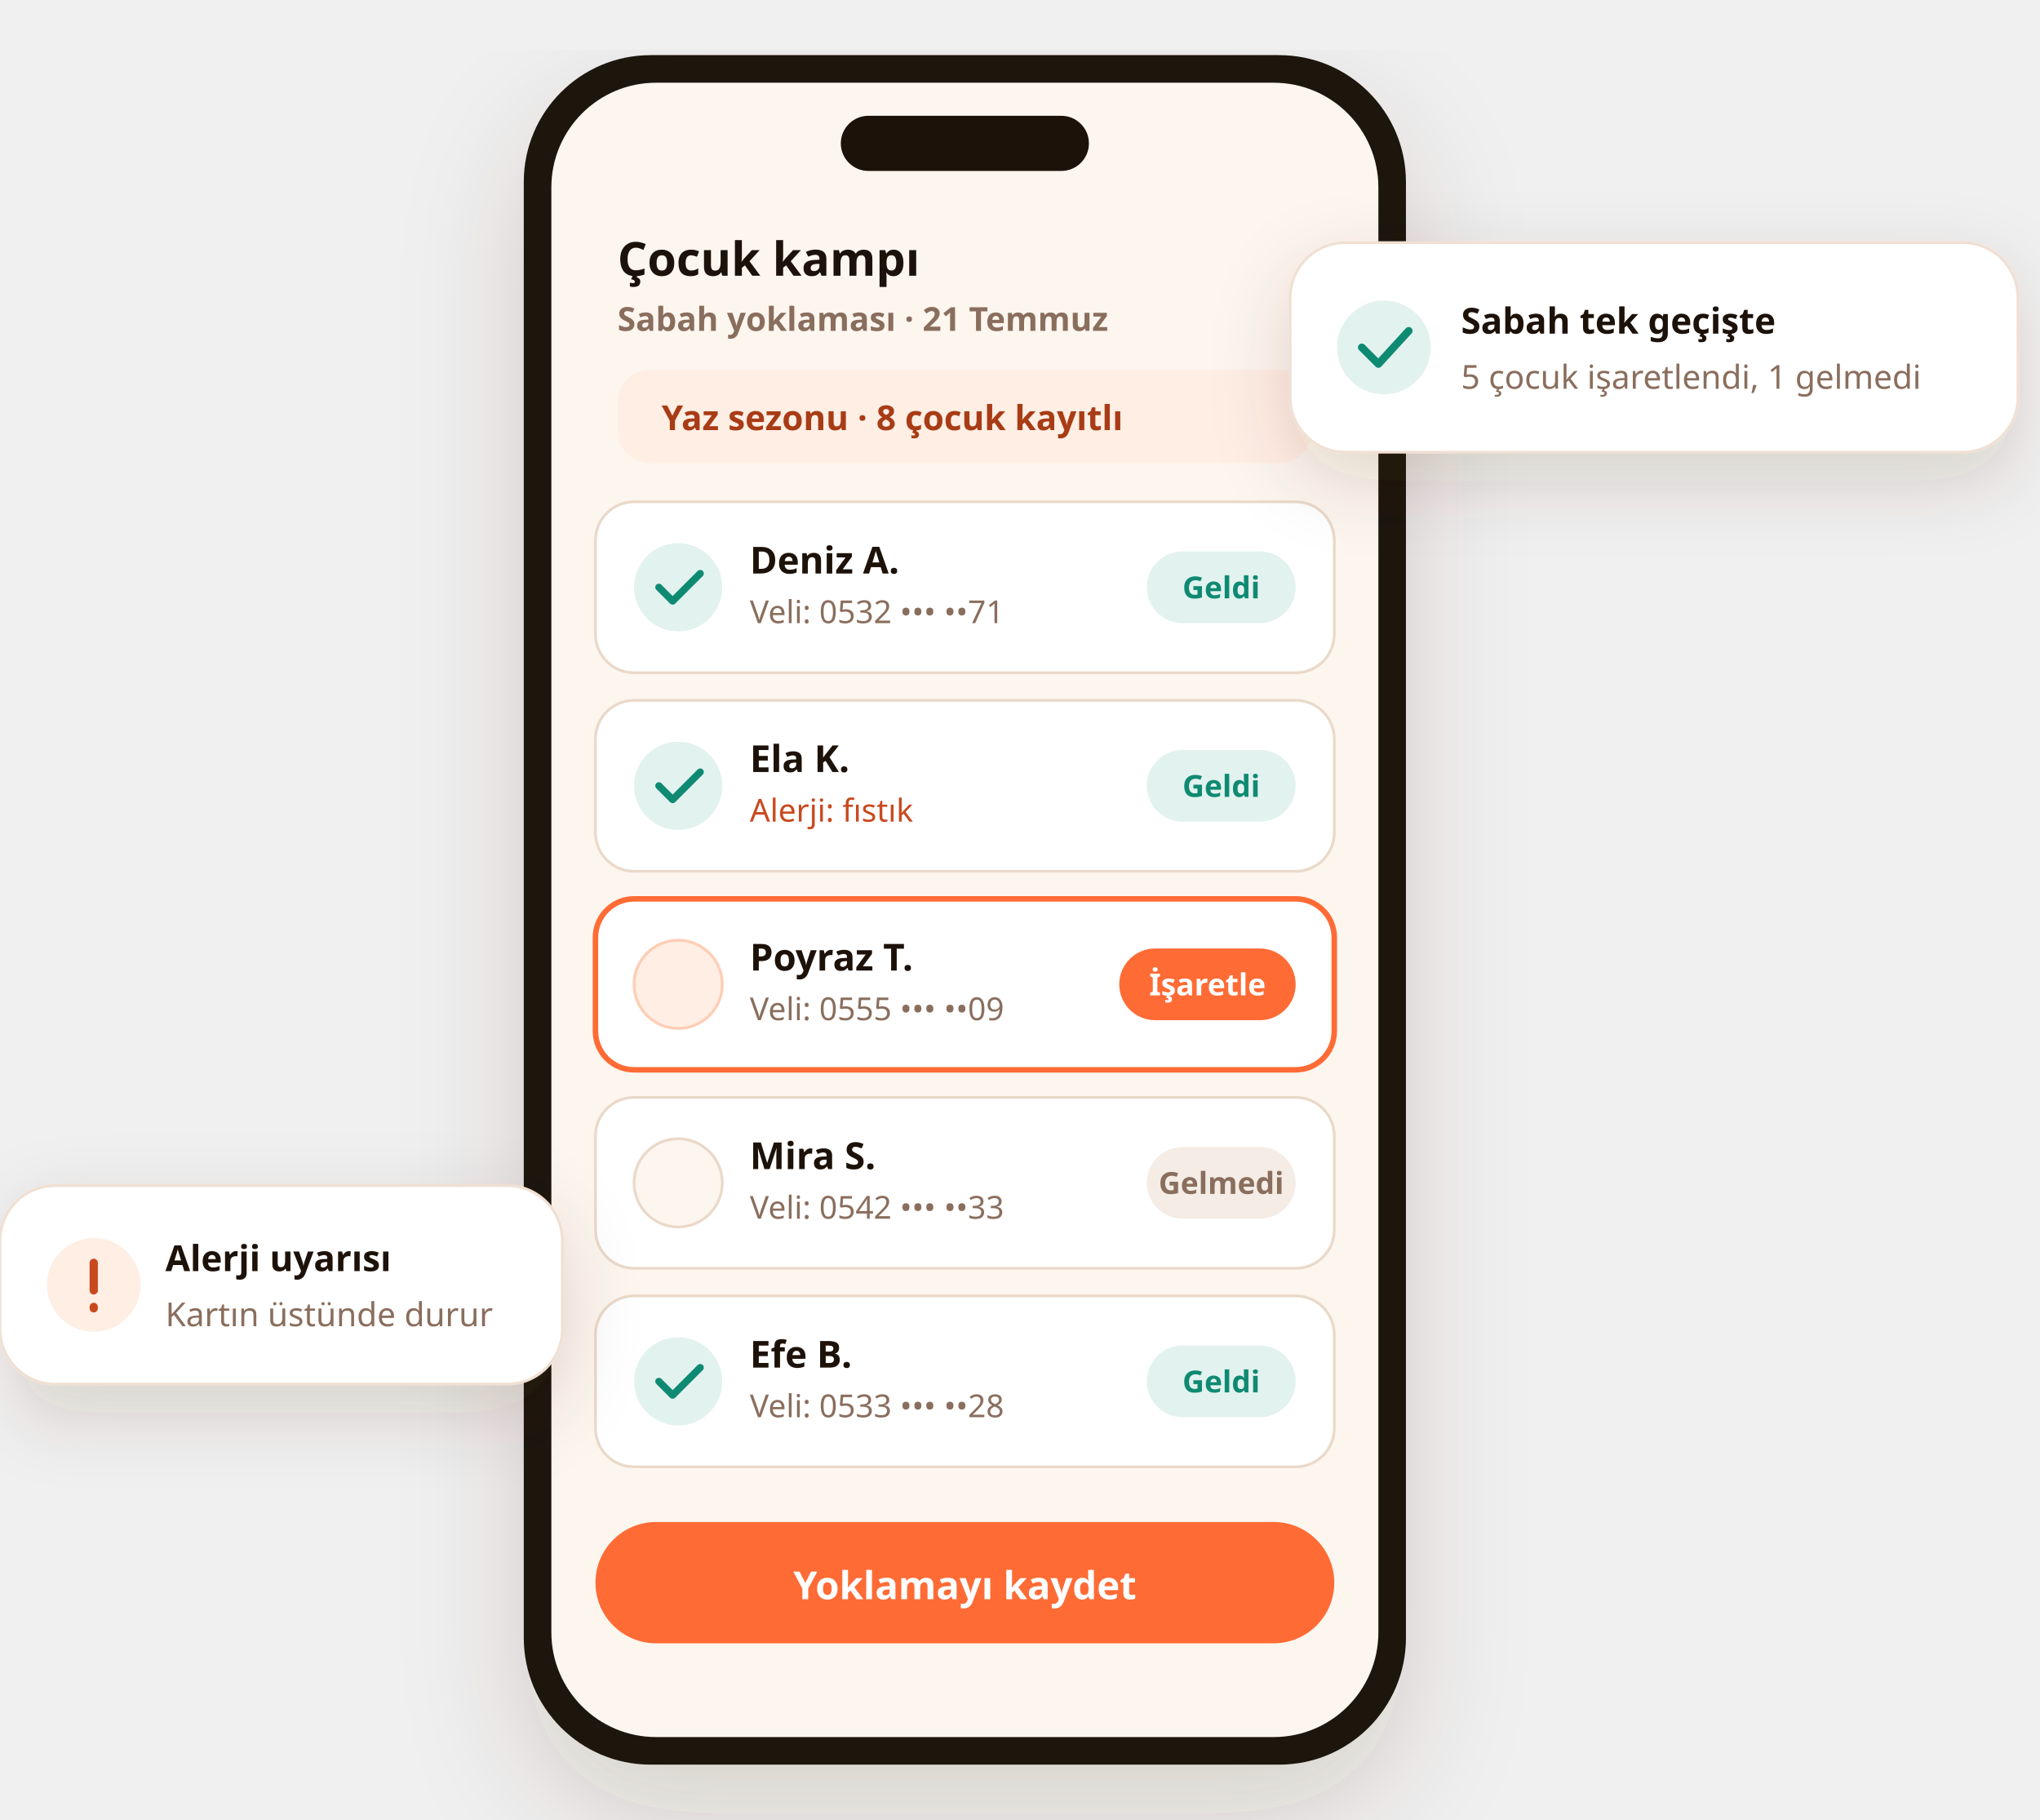
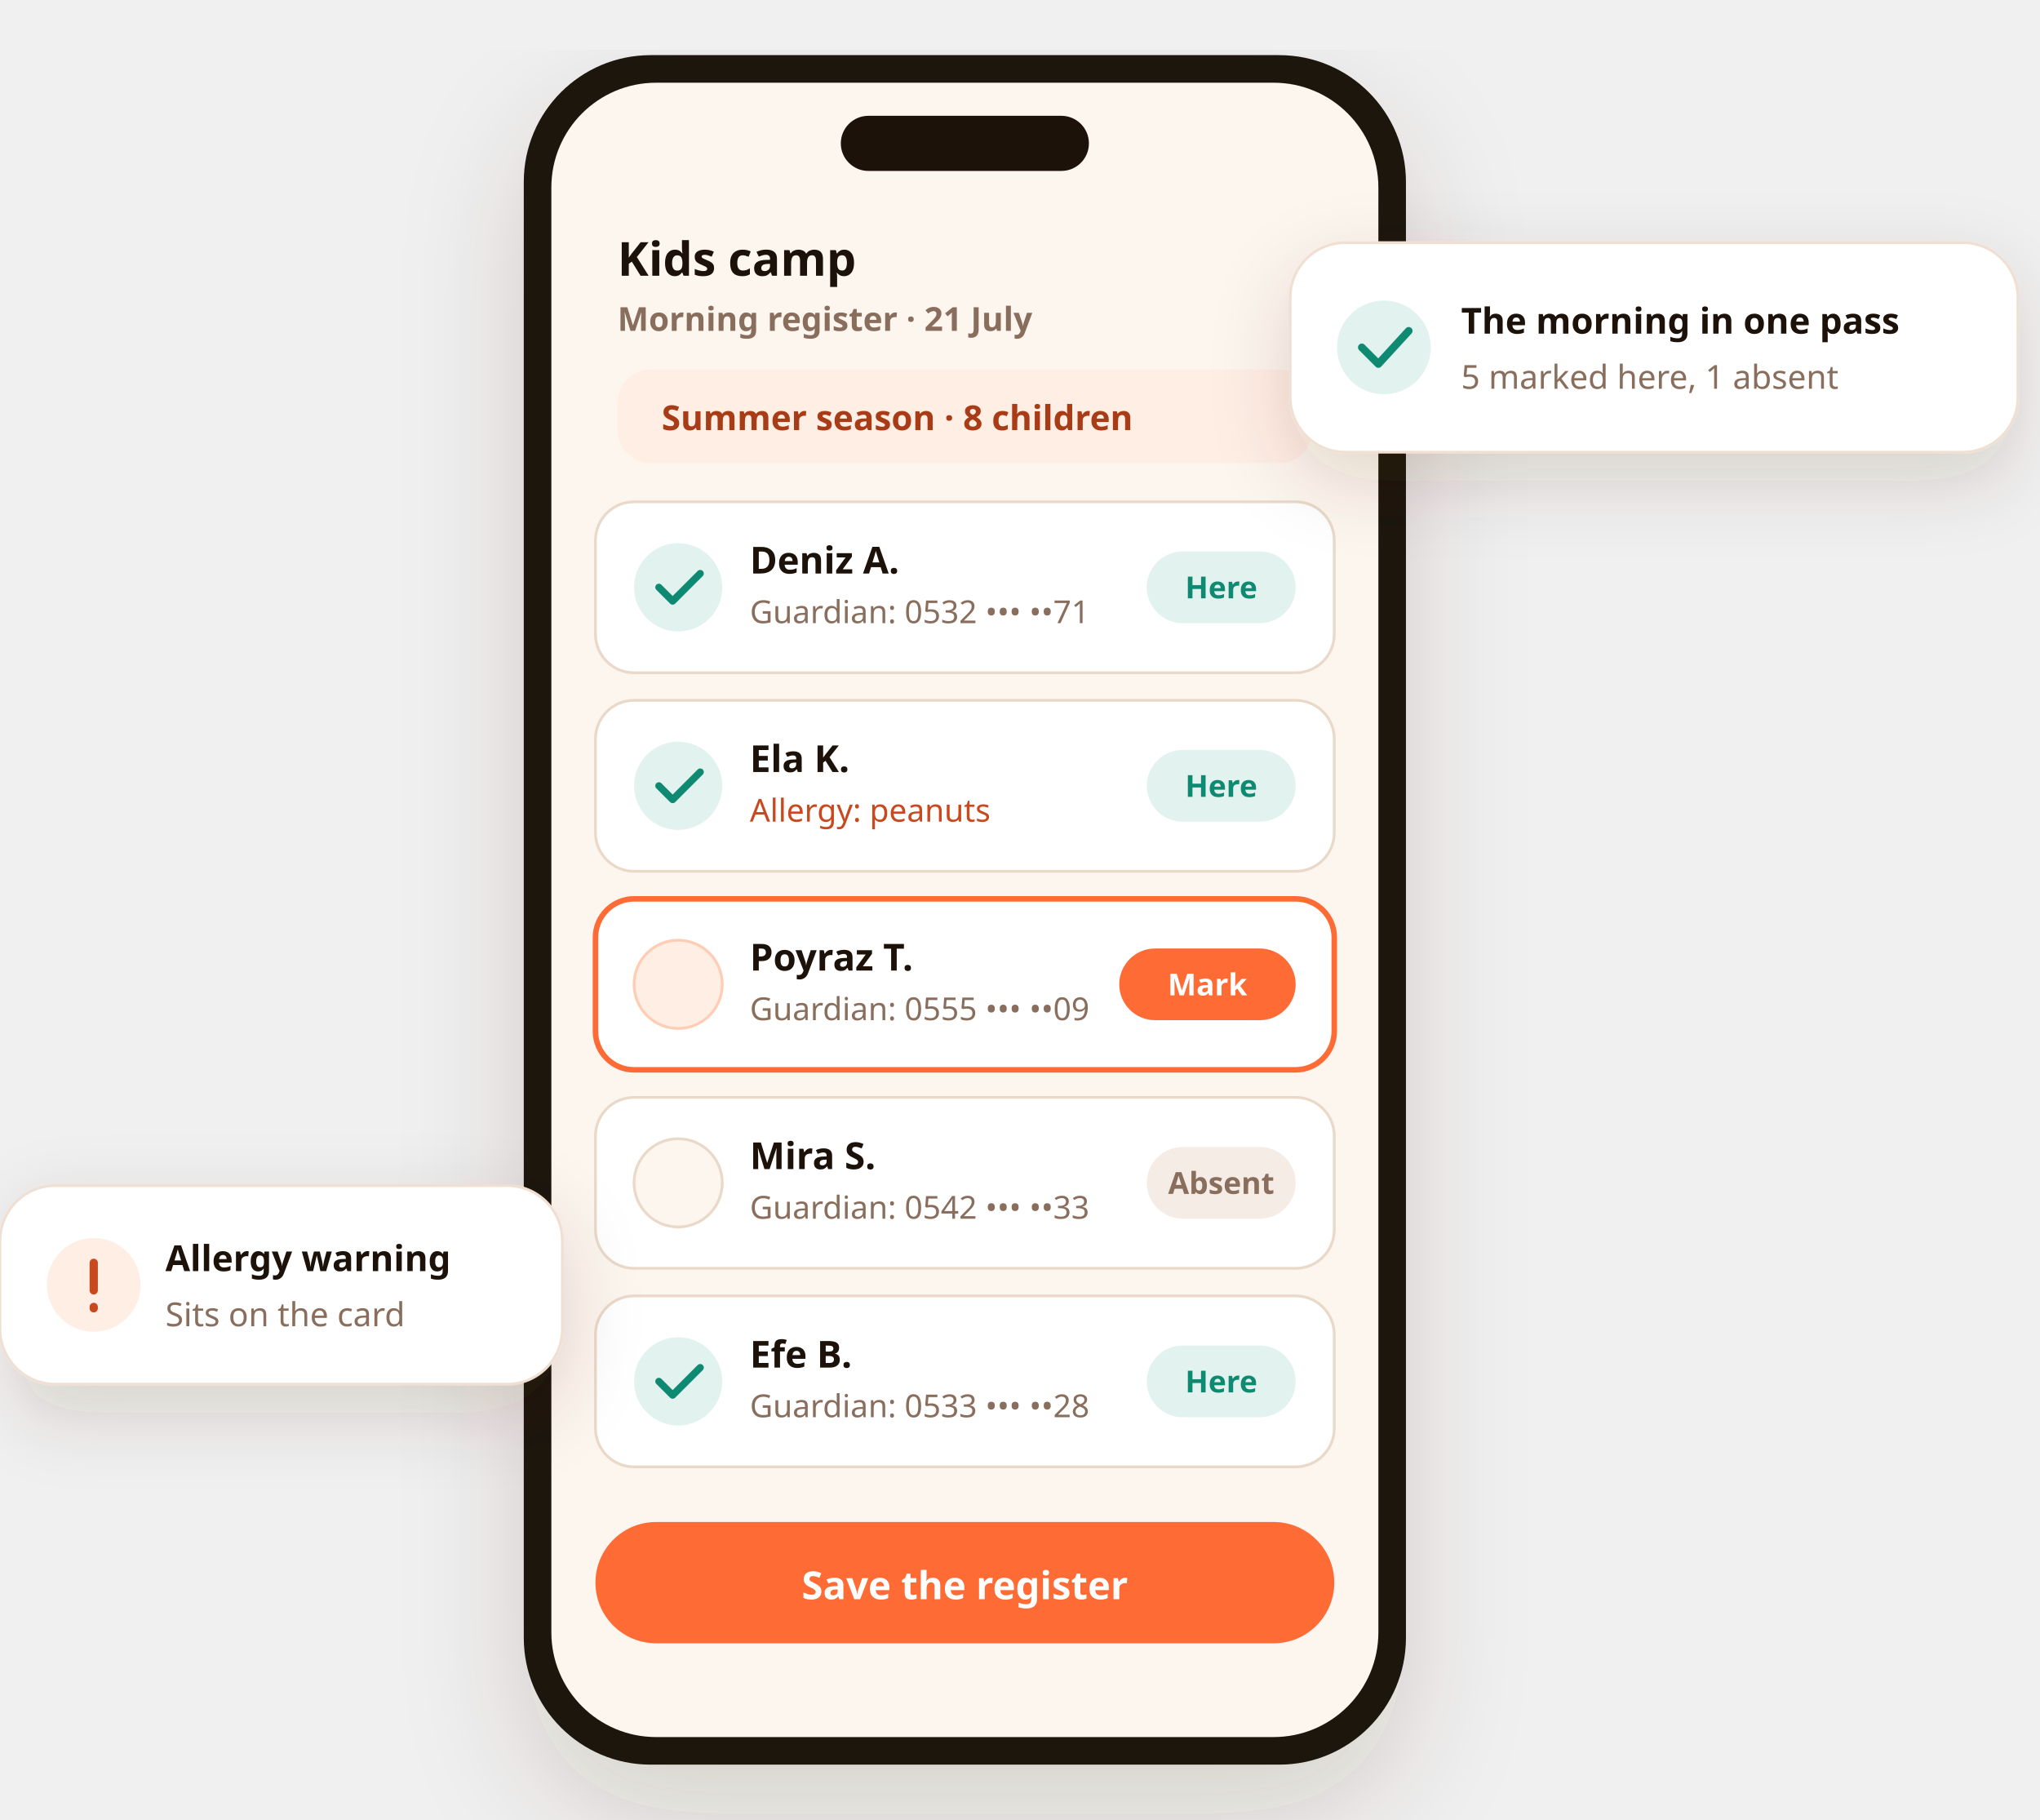
<svg xmlns="http://www.w3.org/2000/svg" viewBox="0 0 740 660" width="740" height="660" font-family="Plus Jakarta Sans, Segoe UI, system-ui, sans-serif">
  <defs>
    <filter id="s1" x="-25%" y="-20%" width="150%" height="150%">
      <feDropShadow dx="0" dy="18" stdDeviation="22" flood-color="#4a2816" flood-opacity="0.16" />
    </filter>
    <filter id="s2" x="-40%" y="-60%" width="180%" height="240%">
      <feDropShadow dx="0" dy="10" stdDeviation="14" flood-color="#4a2816" flood-opacity="0.16" />
    </filter>
  </defs>
  <g transform="translate(70 0)">
    <g filter="url(#s1)">
      <rect x="120" y="20" width="320" height="620" rx="46" fill="#1d1209" />
    </g>
    <rect x="130" y="30" width="300" height="600" rx="38" fill="#fdf6ef" />
    <rect x="235" y="42" width="90" height="20" rx="10" fill="#1d1209" />
-     <text x="154" y="100" font-size="17" font-weight="800" fill="#1d1209">Çocuk kampı</text>
-     <text x="154" y="120" font-size="12" font-weight="600" fill="#8a6e5d">Sabah yoklaması · 21 Temmuz</text>
+     <text x="154" y="100" font-size="17" font-weight="800" fill="#1d1209">Kids camp</text>
+     <text x="154" y="120" font-size="12" font-weight="600" fill="#8a6e5d">Morning register · 21 July</text>
    <rect x="154" y="134" width="252" height="34" rx="12" fill="#ffeee4" />
-     <text x="170" y="156" font-size="12.5" font-weight="700" fill="#a83c16">Yaz sezonu · 8 çocuk kayıtlı</text>
+     <text x="170" y="156" font-size="12.5" font-weight="700" fill="#a83c16">Summer season · 8 children</text>
    <rect x="146" y="182" width="268" height="62" rx="14" fill="#ffffff" stroke="#ead9c9" />
    <circle cx="176" cy="213" r="16" fill="#e2f2ee" />
    <path d="M169 213l5 5 10-10" stroke="#0f8a72" stroke-width="2.6" fill="none" stroke-linecap="round" stroke-linejoin="round" />
    <text x="202" y="208" font-size="13.5" font-weight="700" fill="#1d1209">Deniz A.</text>
-     <text x="202" y="226" font-size="11.5" fill="#8a6e5d">Veli: 0532 ••• ••71</text>
+     <text x="202" y="226" font-size="11.5" fill="#8a6e5d">Guardian: 0532 ••• ••71</text>
    <rect x="346" y="200" width="54" height="26" rx="13" fill="#e2f2ee" />
-     <text x="373" y="217" font-size="11" font-weight="700" fill="#0f8a72" text-anchor="middle">Geldi</text>
+     <text x="373" y="217" font-size="11" font-weight="700" fill="#0f8a72" text-anchor="middle">Here</text>
    <rect x="146" y="254" width="268" height="62" rx="14" fill="#ffffff" stroke="#ead9c9" />
    <circle cx="176" cy="285" r="16" fill="#e2f2ee" />
    <path d="M169 285l5 5 10-10" stroke="#0f8a72" stroke-width="2.6" fill="none" stroke-linecap="round" stroke-linejoin="round" />
    <text x="202" y="280" font-size="13.5" font-weight="700" fill="#1d1209">Ela K.</text>
-     <text x="202" y="298" font-size="11.5" fill="#c9491f">Alerji: fıstık</text>
+     <text x="202" y="298" font-size="11.5" fill="#c9491f">Allergy: peanuts</text>
    <rect x="346" y="272" width="54" height="26" rx="13" fill="#e2f2ee" />
-     <text x="373" y="289" font-size="11" font-weight="700" fill="#0f8a72" text-anchor="middle">Geldi</text>
+     <text x="373" y="289" font-size="11" font-weight="700" fill="#0f8a72" text-anchor="middle">Here</text>
    <rect x="146" y="326" width="268" height="62" rx="14" fill="#ffffff" stroke="#ff6b35" stroke-width="2" />
    <circle cx="176" cy="357" r="16" fill="#ffeee4" stroke="#ffcdb4" />
    <text x="202" y="352" font-size="13.5" font-weight="700" fill="#1d1209">Poyraz T.</text>
-     <text x="202" y="370" font-size="11.5" fill="#8a6e5d">Veli: 0555 ••• ••09</text>
+     <text x="202" y="370" font-size="11.5" fill="#8a6e5d">Guardian: 0555 ••• ••09</text>
    <rect x="336" y="344" width="64" height="26" rx="13" fill="#ff6b35" />
-     <text x="368" y="361" font-size="11" font-weight="700" fill="#ffffff" text-anchor="middle">İşaretle</text>
+     <text x="368" y="361" font-size="11" font-weight="700" fill="#ffffff" text-anchor="middle">Mark</text>
    <rect x="146" y="398" width="268" height="62" rx="14" fill="#ffffff" stroke="#ead9c9" />
    <circle cx="176" cy="429" r="16" fill="#fdf6ef" stroke="#ead9c9" />
    <text x="202" y="424" font-size="13.5" font-weight="700" fill="#1d1209">Mira S.</text>
-     <text x="202" y="442" font-size="11.5" fill="#8a6e5d">Veli: 0542 ••• ••33</text>
+     <text x="202" y="442" font-size="11.5" fill="#8a6e5d">Guardian: 0542 ••• ••33</text>
    <rect x="346" y="416" width="54" height="26" rx="13" fill="#f4ece5" />
-     <text x="373" y="433" font-size="11" font-weight="700" fill="#8a6e5d" text-anchor="middle">Gelmedi</text>
+     <text x="373" y="433" font-size="11" font-weight="700" fill="#8a6e5d" text-anchor="middle">Absent</text>
    <rect x="146" y="470" width="268" height="62" rx="14" fill="#ffffff" stroke="#ead9c9" />
    <circle cx="176" cy="501" r="16" fill="#e2f2ee" />
    <path d="M169 501l5 5 10-10" stroke="#0f8a72" stroke-width="2.6" fill="none" stroke-linecap="round" stroke-linejoin="round" />
    <text x="202" y="496" font-size="13.5" font-weight="700" fill="#1d1209">Efe B.</text>
-     <text x="202" y="514" font-size="11.5" fill="#8a6e5d">Veli: 0533 ••• ••28</text>
+     <text x="202" y="514" font-size="11.5" fill="#8a6e5d">Guardian: 0533 ••• ••28</text>
    <rect x="346" y="488" width="54" height="26" rx="13" fill="#e2f2ee" />
-     <text x="373" y="505" font-size="11" font-weight="700" fill="#0f8a72" text-anchor="middle">Geldi</text>
+     <text x="373" y="505" font-size="11" font-weight="700" fill="#0f8a72" text-anchor="middle">Here</text>
    <rect x="146" y="552" width="268" height="44" rx="22" fill="#ff6b35" />
-     <text x="280" y="580" font-size="14" font-weight="700" fill="#ffffff" text-anchor="middle">Yoklamayı kaydet</text>
+     <text x="280" y="580" font-size="14" font-weight="700" fill="#ffffff" text-anchor="middle">Save the register</text>
  </g>
  <g filter="url(#s2)">
    <rect x="468" y="88" width="264" height="76" rx="20" fill="#ffffff" stroke="#f0e0d3" />
  </g>
  <circle cx="502" cy="126" r="17" fill="#e2f2ee" />
  <path d="M494 126l6 6 11-12" stroke="#0f8a72" stroke-width="2.8" fill="none" stroke-linecap="round" stroke-linejoin="round" />
-   <text x="530" y="121" font-size="13" font-weight="800" fill="#1d1209">Sabah tek geçişte</text>
-   <text x="530" y="141" font-size="12" fill="#8a6e5d">5 çocuk işaretlendi, 1 gelmedi</text>
+   <text x="530" y="121" font-size="13" font-weight="800" fill="#1d1209">The morning in one pass</text>
+   <text x="530" y="141" font-size="12" fill="#8a6e5d">5 marked here, 1 absent</text>
  <g filter="url(#s2)">
    <rect x="0" y="430" width="204" height="72" rx="20" fill="#ffffff" stroke="#f0e0d3" />
  </g>
  <circle cx="34" cy="466" r="17" fill="#ffeee4" />
  <path d="M34 458v10M34 474v.5" stroke="#c9491f" stroke-width="3" stroke-linecap="round" />
-   <text x="60" y="461" font-size="13" font-weight="800" fill="#1d1209">Alerji uyarısı</text>
-   <text x="60" y="481" font-size="12" fill="#8a6e5d">Kartın üstünde durur</text>
+   <text x="60" y="461" font-size="13" font-weight="800" fill="#1d1209">Allergy warning</text>
+   <text x="60" y="481" font-size="12" fill="#8a6e5d">Sits on the card</text>
</svg>
